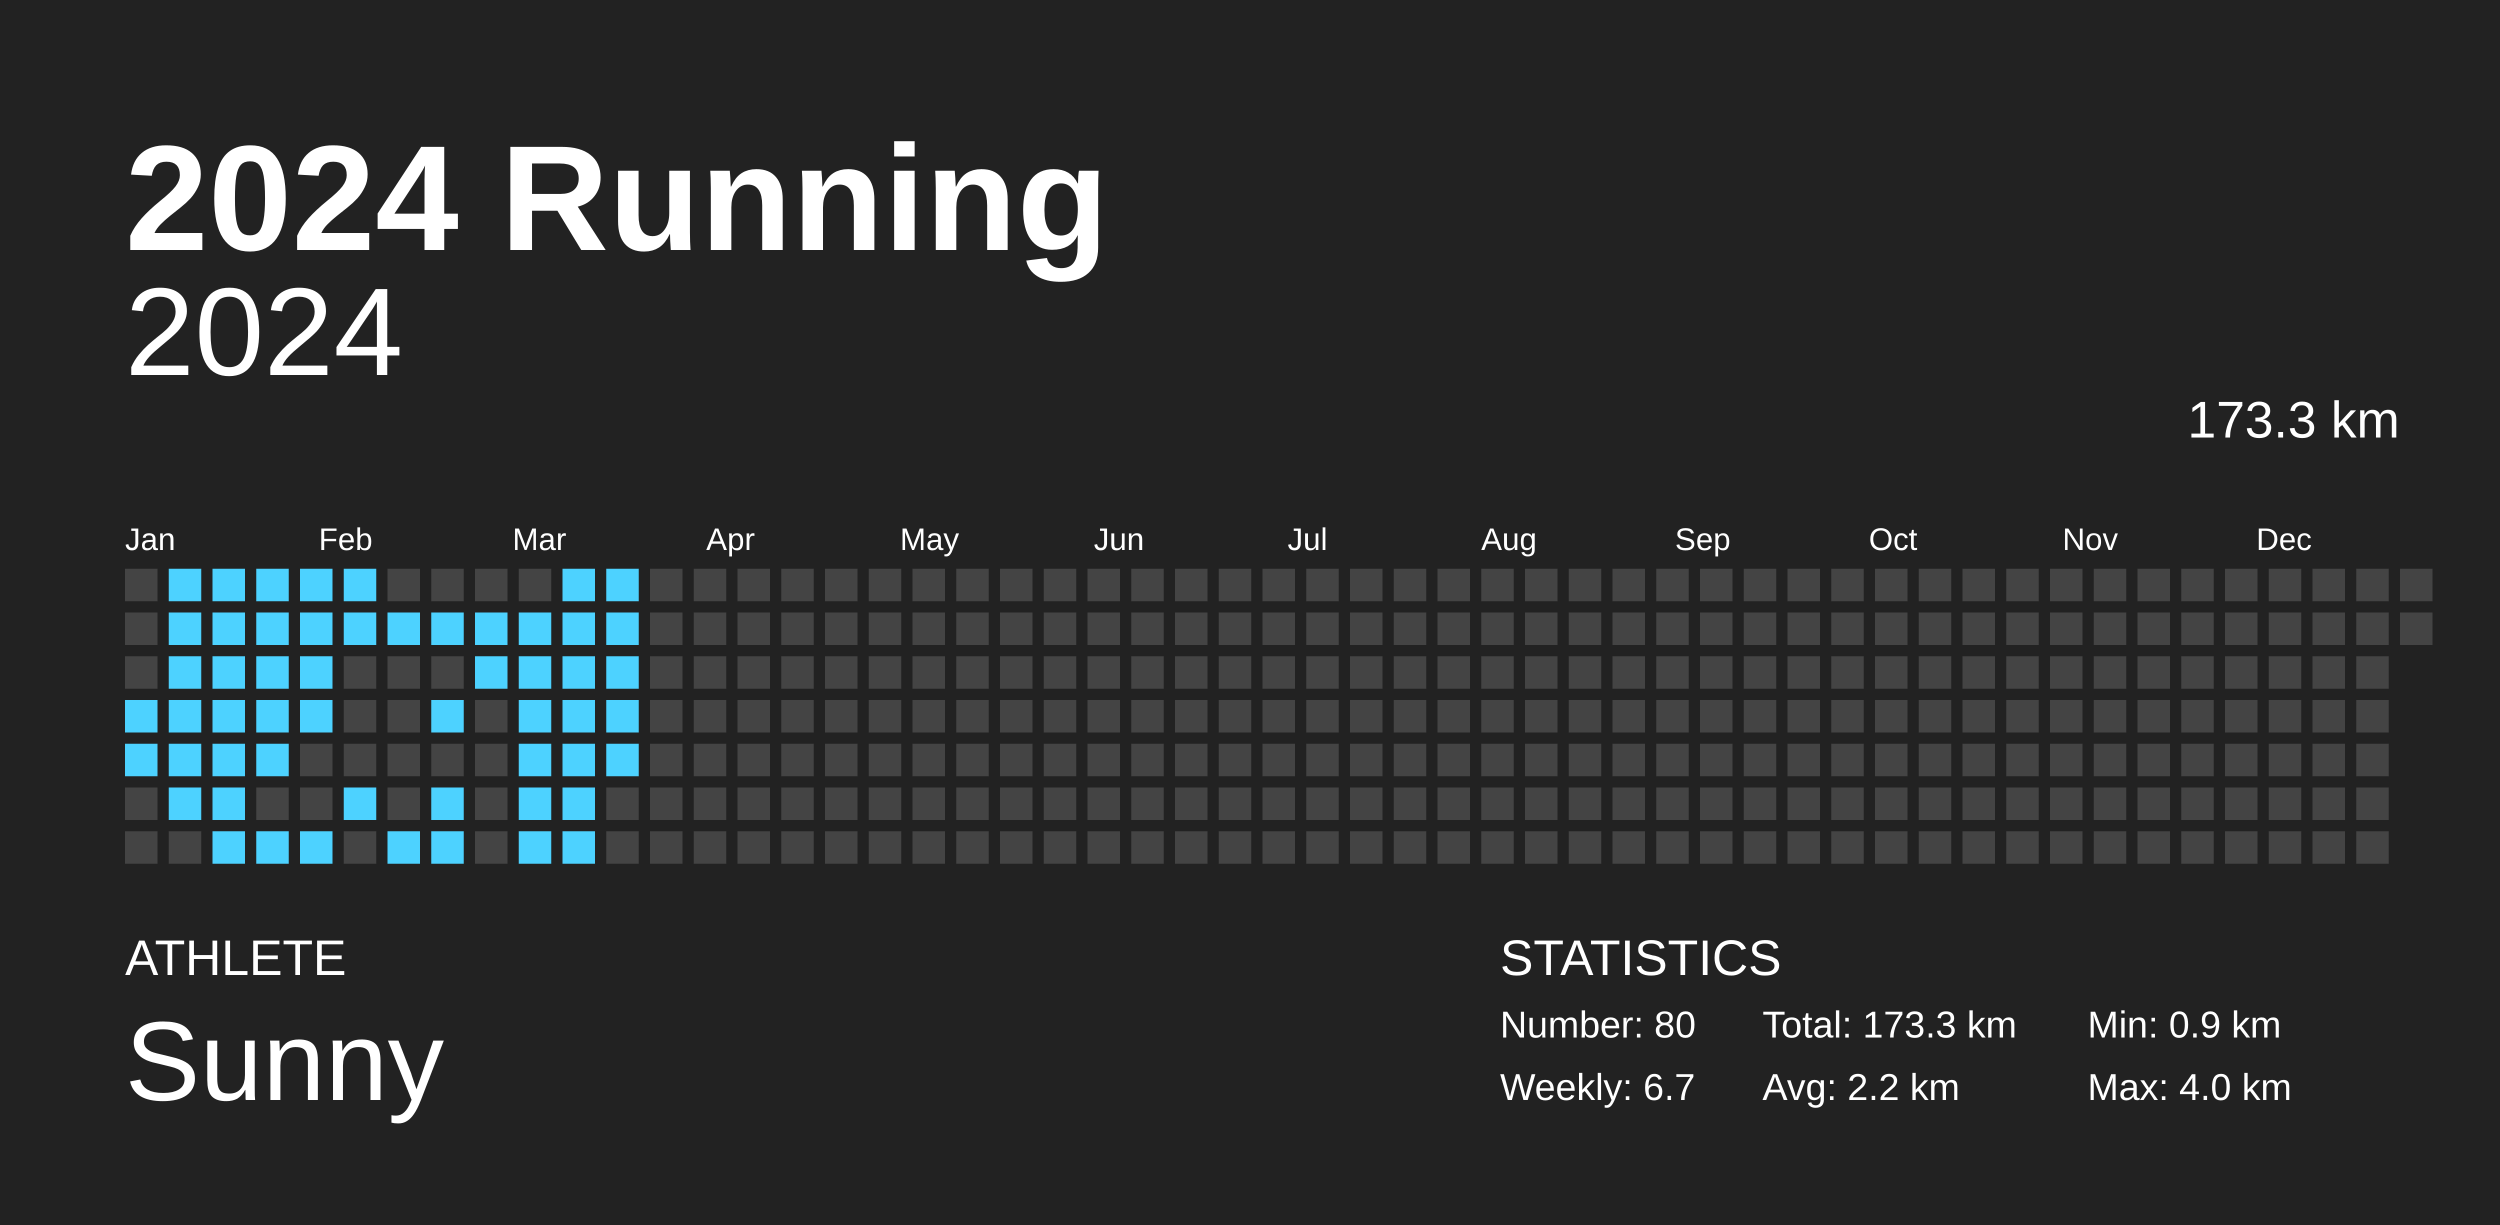
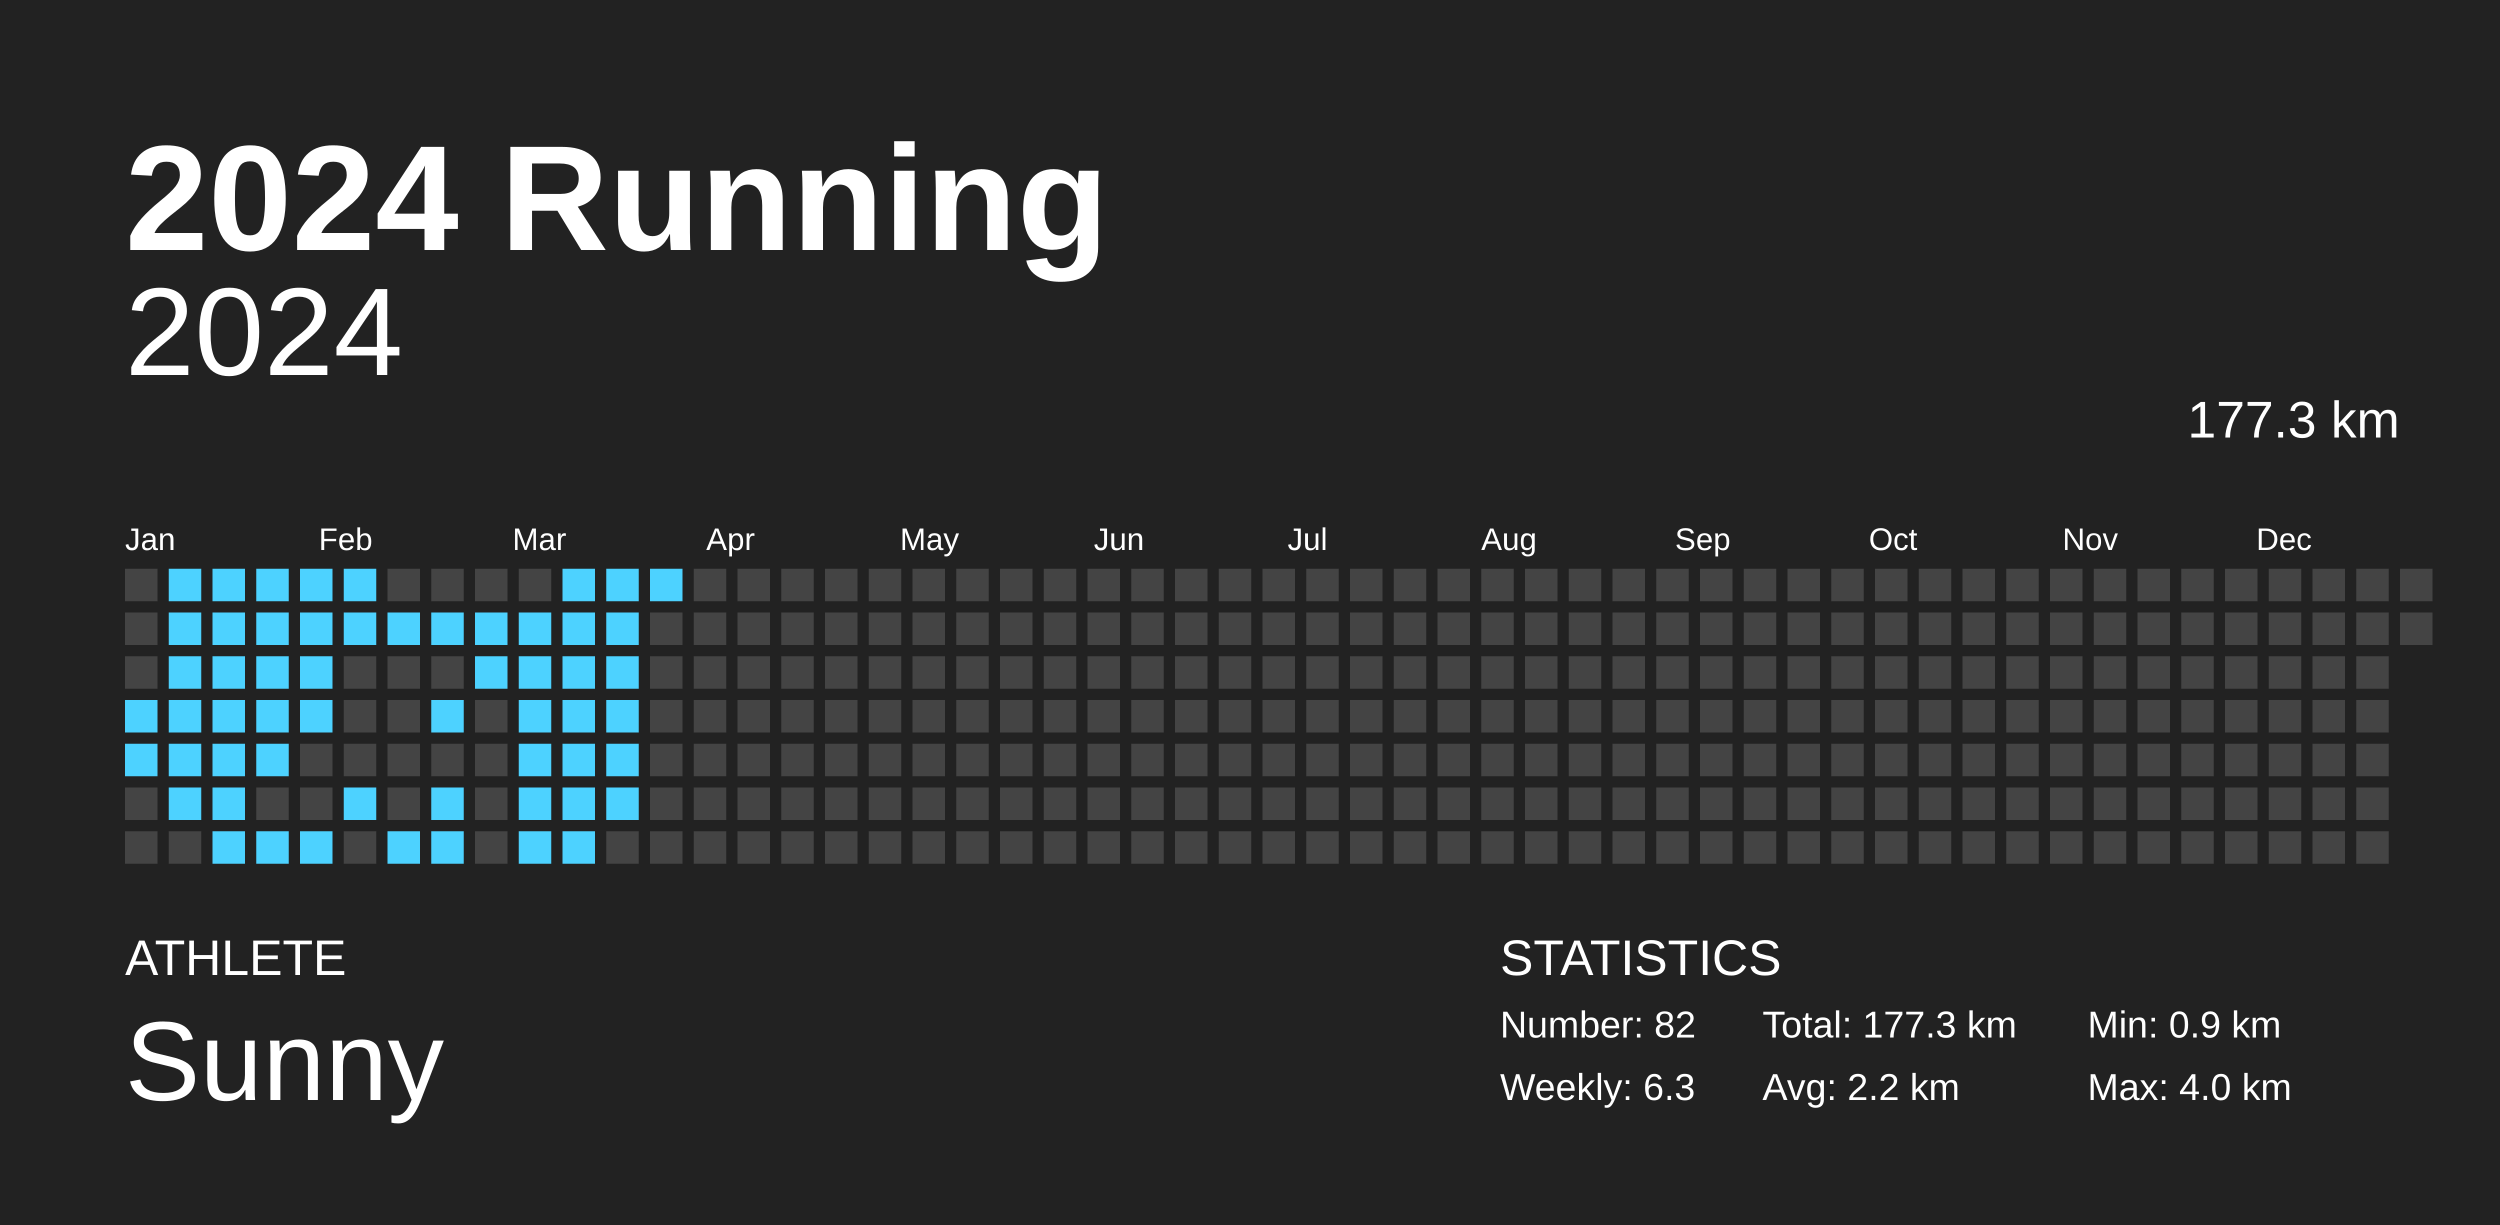
<svg xmlns="http://www.w3.org/2000/svg" baseProfile="full" height="98mm" version="1.1" viewBox="0,0,200,98" width="200mm">
  <defs />
  <rect fill="#222222" height="98" width="200" x="0" y="0" />
  <text fill="#FFFFFF" style="font-size:12px; font-family:Arial; font-weight:bold;" x="10" y="20">2024 Running</text>
  <text fill="#FFFFFF" style="font-size:4px; font-family:Arial" x="10" y="78">ATHLETE</text>
  <text fill="#FFFFFF" style="font-size:9px; font-family:Arial" x="10" y="88">Sunny</text>
  <text fill="#FFFFFF" style="font-size:4px; font-family:Arial" x="120" y="78">STATISTICS</text>
-   <text fill="#FFFFFF" style="font-size:3px; font-family:Arial" x="120" y="83">Number: 80</text>
-   <text fill="#FFFFFF" style="font-size:3px; font-family:Arial" x="120" y="88">Weekly: 6.7</text>
-   <text fill="#FFFFFF" style="font-size:3px; font-family:Arial" x="141" y="83">Total: 173.3 km</text>
+   <text fill="#FFFFFF" style="font-size:3px; font-family:Arial" x="120" y="83">Number: 82</text>
+   <text fill="#FFFFFF" style="font-size:3px; font-family:Arial" x="120" y="88">Weekly: 6.3</text>
+   <text fill="#FFFFFF" style="font-size:3px; font-family:Arial" x="141" y="83">Total: 177.3 km</text>
  <text fill="#FFFFFF" style="font-size:3px; font-family:Arial" x="141" y="88">Avg: 2.2 km</text>
  <text fill="#FFFFFF" style="font-size:3px; font-family:Arial" x="167" y="83">Min: 0.9 km</text>
  <text fill="#FFFFFF" style="font-size:3px; font-family:Arial" x="167" y="88">Max: 4.0 km</text>
  <text alignment-baseline="hanging" fill="#FFFFFF" style="font-size:10.0px; font-family:Arial;" x="10" y="30">2024</text>
-   <text alignment-baseline="hanging" fill="#FFFFFF" style="font-size:4.125px; font-family:Arial;" x="175" y="35">173.3 km</text>
+   <text alignment-baseline="hanging" fill="#FFFFFF" style="font-size:4.125px; font-family:Arial;" x="175" y="35">177.3 km</text>
  <text fill="#FFFFFF" style="font-size:2.5px; font-family:Arial" x="10.0" y="44">Jan</text>
  <text fill="#FFFFFF" style="font-size:2.5px; font-family:Arial" x="25.5" y="44">Feb</text>
  <text fill="#FFFFFF" style="font-size:2.5px; font-family:Arial" x="41.0" y="44">Mar</text>
  <text fill="#FFFFFF" style="font-size:2.5px; font-family:Arial" x="56.5" y="44">Apr</text>
  <text fill="#FFFFFF" style="font-size:2.5px; font-family:Arial" x="72.0" y="44">May</text>
  <text fill="#FFFFFF" style="font-size:2.5px; font-family:Arial" x="87.5" y="44">Jun</text>
  <text fill="#FFFFFF" style="font-size:2.5px; font-family:Arial" x="103.0" y="44">Jul</text>
  <text fill="#FFFFFF" style="font-size:2.5px; font-family:Arial" x="118.5" y="44">Aug</text>
  <text fill="#FFFFFF" style="font-size:2.5px; font-family:Arial" x="134.0" y="44">Sep</text>
  <text fill="#FFFFFF" style="font-size:2.5px; font-family:Arial" x="149.5" y="44">Oct</text>
  <text fill="#FFFFFF" style="font-size:2.5px; font-family:Arial" x="165.0" y="44">Nov</text>
  <text fill="#FFFFFF" style="font-size:2.5px; font-family:Arial" x="180.5" y="44">Dec</text>
  <rect fill="#444444" height="2.6" width="2.6" x="10.0" y="45.5" />
  <rect fill="#444444" height="2.6" width="2.6" x="10.0" y="49.0" />
  <rect fill="#444444" height="2.6" width="2.6" x="10.0" y="52.5" />
  <rect fill="#4dd2ff" height="2.6" width="2.6" x="10.0" y="56.0" />
  <rect fill="#4dd2ff" height="2.6" width="2.6" x="10.0" y="59.5" />
  <rect fill="#444444" height="2.6" width="2.6" x="10.0" y="63.0" />
  <rect fill="#444444" height="2.6" width="2.6" x="10.0" y="66.5" />
  <rect fill="#4dd2ff" height="2.6" width="2.6" x="13.5" y="45.5" />
  <rect fill="#4dd2ff" height="2.6" width="2.6" x="13.5" y="49.0" />
  <rect fill="#4dd2ff" height="2.6" width="2.6" x="13.5" y="52.5" />
  <rect fill="#4dd2ff" height="2.6" width="2.6" x="13.5" y="56.0" />
  <rect fill="#4dd2ff" height="2.6" width="2.6" x="13.5" y="59.5" />
  <rect fill="#4dd2ff" height="2.6" width="2.6" x="13.5" y="63.0" />
  <rect fill="#444444" height="2.6" width="2.6" x="13.5" y="66.5" />
  <rect fill="#4dd2ff" height="2.6" width="2.6" x="17.0" y="45.5" />
  <rect fill="#4dd2ff" height="2.6" width="2.6" x="17.0" y="49.0" />
  <rect fill="#4dd2ff" height="2.6" width="2.6" x="17.0" y="52.5" />
  <rect fill="#4dd2ff" height="2.6" width="2.6" x="17.0" y="56.0" />
  <rect fill="#4dd2ff" height="2.6" width="2.6" x="17.0" y="59.5" />
  <rect fill="#4dd2ff" height="2.6" width="2.6" x="17.0" y="63.0" />
  <rect fill="#4dd2ff" height="2.6" width="2.6" x="17.0" y="66.5" />
  <rect fill="#4dd2ff" height="2.6" width="2.6" x="20.5" y="45.5" />
  <rect fill="#4dd2ff" height="2.6" width="2.6" x="20.5" y="49.0" />
  <rect fill="#4dd2ff" height="2.6" width="2.6" x="20.5" y="52.5" />
  <rect fill="#4dd2ff" height="2.6" width="2.6" x="20.5" y="56.0" />
  <rect fill="#4dd2ff" height="2.6" width="2.6" x="20.5" y="59.5" />
  <rect fill="#444444" height="2.6" width="2.6" x="20.5" y="63.0" />
  <rect fill="#4dd2ff" height="2.6" width="2.6" x="20.5" y="66.5" />
  <rect fill="#4dd2ff" height="2.6" width="2.6" x="24.0" y="45.5" />
  <rect fill="#4dd2ff" height="2.6" width="2.6" x="24.0" y="49.0" />
  <rect fill="#4dd2ff" height="2.6" width="2.6" x="24.0" y="52.5" />
  <rect fill="#4dd2ff" height="2.6" width="2.6" x="24.0" y="56.0" />
  <rect fill="#444444" height="2.6" width="2.6" x="24.0" y="59.5" />
  <rect fill="#444444" height="2.6" width="2.6" x="24.0" y="63.0" />
  <rect fill="#4dd2ff" height="2.6" width="2.6" x="24.0" y="66.5" />
  <rect fill="#4dd2ff" height="2.6" width="2.6" x="27.5" y="45.5" />
  <rect fill="#4dd2ff" height="2.6" width="2.6" x="27.5" y="49.0" />
  <rect fill="#444444" height="2.6" width="2.6" x="27.5" y="52.5" />
  <rect fill="#444444" height="2.6" width="2.6" x="27.5" y="56.0" />
  <rect fill="#444444" height="2.6" width="2.6" x="27.5" y="59.5" />
  <rect fill="#4dd2ff" height="2.6" width="2.6" x="27.5" y="63.0" />
  <rect fill="#444444" height="2.6" width="2.6" x="27.5" y="66.5" />
  <rect fill="#444444" height="2.6" width="2.6" x="31.0" y="45.5" />
  <rect fill="#4dd2ff" height="2.6" width="2.6" x="31.0" y="49.0" />
  <rect fill="#444444" height="2.6" width="2.6" x="31.0" y="52.5" />
  <rect fill="#444444" height="2.6" width="2.6" x="31.0" y="56.0" />
  <rect fill="#444444" height="2.6" width="2.6" x="31.0" y="59.5" />
  <rect fill="#444444" height="2.6" width="2.6" x="31.0" y="63.0" />
  <rect fill="#4dd2ff" height="2.6" width="2.6" x="31.0" y="66.5" />
  <rect fill="#444444" height="2.6" width="2.6" x="34.5" y="45.5" />
  <rect fill="#4dd2ff" height="2.6" width="2.6" x="34.5" y="49.0" />
  <rect fill="#444444" height="2.6" width="2.6" x="34.5" y="52.5" />
  <rect fill="#4dd2ff" height="2.6" width="2.6" x="34.5" y="56.0" />
  <rect fill="#444444" height="2.6" width="2.6" x="34.5" y="59.5" />
  <rect fill="#4dd2ff" height="2.6" width="2.6" x="34.5" y="63.0" />
  <rect fill="#4dd2ff" height="2.6" width="2.6" x="34.5" y="66.5" />
  <rect fill="#444444" height="2.6" width="2.6" x="38.0" y="45.5" />
  <rect fill="#4dd2ff" height="2.6" width="2.6" x="38.0" y="49.0" />
  <rect fill="#4dd2ff" height="2.6" width="2.6" x="38.0" y="52.5" />
  <rect fill="#444444" height="2.6" width="2.6" x="38.0" y="56.0" />
  <rect fill="#444444" height="2.6" width="2.6" x="38.0" y="59.5" />
  <rect fill="#444444" height="2.6" width="2.6" x="38.0" y="63.0" />
  <rect fill="#444444" height="2.6" width="2.6" x="38.0" y="66.5" />
  <rect fill="#444444" height="2.6" width="2.6" x="41.5" y="45.5" />
  <rect fill="#4dd2ff" height="2.6" width="2.6" x="41.5" y="49.0" />
  <rect fill="#4dd2ff" height="2.6" width="2.6" x="41.5" y="52.5" />
  <rect fill="#4dd2ff" height="2.6" width="2.6" x="41.5" y="56.0" />
  <rect fill="#4dd2ff" height="2.6" width="2.6" x="41.5" y="59.5" />
  <rect fill="#4dd2ff" height="2.6" width="2.6" x="41.5" y="63.0" />
  <rect fill="#4dd2ff" height="2.6" width="2.6" x="41.5" y="66.5" />
  <rect fill="#4dd2ff" height="2.6" width="2.6" x="45.0" y="45.5" />
  <rect fill="#4dd2ff" height="2.6" width="2.6" x="45.0" y="49.0" />
  <rect fill="#4dd2ff" height="2.6" width="2.6" x="45.0" y="52.5" />
  <rect fill="#4dd2ff" height="2.6" width="2.6" x="45.0" y="56.0" />
  <rect fill="#4dd2ff" height="2.6" width="2.6" x="45.0" y="59.5" />
  <rect fill="#4dd2ff" height="2.6" width="2.6" x="45.0" y="63.0" />
  <rect fill="#4dd2ff" height="2.6" width="2.6" x="45.0" y="66.5" />
  <rect fill="#4dd2ff" height="2.6" width="2.6" x="48.5" y="45.5" />
  <rect fill="#4dd2ff" height="2.6" width="2.6" x="48.5" y="49.0" />
  <rect fill="#4dd2ff" height="2.6" width="2.6" x="48.5" y="52.5" />
  <rect fill="#4dd2ff" height="2.6" width="2.6" x="48.5" y="56.0" />
  <rect fill="#4dd2ff" height="2.6" width="2.6" x="48.5" y="59.5" />
-   <rect fill="#444444" height="2.6" width="2.6" x="48.5" y="63.0" />
+   <rect fill="#4dd2ff" height="2.6" width="2.6" x="48.5" y="63.0" />
  <rect fill="#444444" height="2.6" width="2.6" x="48.5" y="66.5" />
-   <rect fill="#444444" height="2.6" width="2.6" x="52.0" y="45.5" />
+   <rect fill="#4dd2ff" height="2.6" width="2.6" x="52.0" y="45.5" />
  <rect fill="#444444" height="2.6" width="2.6" x="52.0" y="49.0" />
  <rect fill="#444444" height="2.6" width="2.6" x="52.0" y="52.5" />
  <rect fill="#444444" height="2.6" width="2.6" x="52.0" y="56.0" />
  <rect fill="#444444" height="2.6" width="2.6" x="52.0" y="59.5" />
  <rect fill="#444444" height="2.6" width="2.6" x="52.0" y="63.0" />
  <rect fill="#444444" height="2.6" width="2.6" x="52.0" y="66.5" />
  <rect fill="#444444" height="2.6" width="2.6" x="55.5" y="45.5" />
  <rect fill="#444444" height="2.6" width="2.6" x="55.5" y="49.0" />
  <rect fill="#444444" height="2.6" width="2.6" x="55.5" y="52.5" />
  <rect fill="#444444" height="2.6" width="2.6" x="55.5" y="56.0" />
  <rect fill="#444444" height="2.6" width="2.6" x="55.5" y="59.5" />
  <rect fill="#444444" height="2.6" width="2.6" x="55.5" y="63.0" />
  <rect fill="#444444" height="2.6" width="2.6" x="55.5" y="66.5" />
  <rect fill="#444444" height="2.6" width="2.6" x="59.0" y="45.5" />
  <rect fill="#444444" height="2.6" width="2.6" x="59.0" y="49.0" />
  <rect fill="#444444" height="2.6" width="2.6" x="59.0" y="52.5" />
  <rect fill="#444444" height="2.6" width="2.6" x="59.0" y="56.0" />
  <rect fill="#444444" height="2.6" width="2.6" x="59.0" y="59.5" />
  <rect fill="#444444" height="2.6" width="2.6" x="59.0" y="63.0" />
  <rect fill="#444444" height="2.6" width="2.6" x="59.0" y="66.5" />
  <rect fill="#444444" height="2.6" width="2.6" x="62.5" y="45.5" />
  <rect fill="#444444" height="2.6" width="2.6" x="62.5" y="49.0" />
  <rect fill="#444444" height="2.6" width="2.6" x="62.5" y="52.5" />
  <rect fill="#444444" height="2.6" width="2.6" x="62.5" y="56.0" />
  <rect fill="#444444" height="2.6" width="2.6" x="62.5" y="59.5" />
  <rect fill="#444444" height="2.6" width="2.6" x="62.5" y="63.0" />
  <rect fill="#444444" height="2.6" width="2.6" x="62.5" y="66.5" />
  <rect fill="#444444" height="2.6" width="2.6" x="66.0" y="45.5" />
  <rect fill="#444444" height="2.6" width="2.6" x="66.0" y="49.0" />
  <rect fill="#444444" height="2.6" width="2.6" x="66.0" y="52.5" />
  <rect fill="#444444" height="2.6" width="2.6" x="66.0" y="56.0" />
  <rect fill="#444444" height="2.6" width="2.6" x="66.0" y="59.5" />
  <rect fill="#444444" height="2.6" width="2.6" x="66.0" y="63.0" />
  <rect fill="#444444" height="2.6" width="2.6" x="66.0" y="66.5" />
  <rect fill="#444444" height="2.6" width="2.6" x="69.5" y="45.5" />
  <rect fill="#444444" height="2.6" width="2.6" x="69.5" y="49.0" />
  <rect fill="#444444" height="2.6" width="2.6" x="69.5" y="52.5" />
  <rect fill="#444444" height="2.6" width="2.6" x="69.5" y="56.0" />
  <rect fill="#444444" height="2.6" width="2.6" x="69.5" y="59.5" />
  <rect fill="#444444" height="2.6" width="2.6" x="69.5" y="63.0" />
  <rect fill="#444444" height="2.6" width="2.6" x="69.5" y="66.5" />
  <rect fill="#444444" height="2.6" width="2.6" x="73.0" y="45.5" />
  <rect fill="#444444" height="2.6" width="2.6" x="73.0" y="49.0" />
  <rect fill="#444444" height="2.6" width="2.6" x="73.0" y="52.5" />
  <rect fill="#444444" height="2.6" width="2.6" x="73.0" y="56.0" />
  <rect fill="#444444" height="2.6" width="2.6" x="73.0" y="59.5" />
  <rect fill="#444444" height="2.6" width="2.6" x="73.0" y="63.0" />
  <rect fill="#444444" height="2.6" width="2.6" x="73.0" y="66.5" />
  <rect fill="#444444" height="2.6" width="2.6" x="76.5" y="45.5" />
  <rect fill="#444444" height="2.6" width="2.6" x="76.5" y="49.0" />
  <rect fill="#444444" height="2.6" width="2.6" x="76.5" y="52.5" />
  <rect fill="#444444" height="2.6" width="2.6" x="76.5" y="56.0" />
  <rect fill="#444444" height="2.6" width="2.6" x="76.5" y="59.5" />
  <rect fill="#444444" height="2.6" width="2.6" x="76.5" y="63.0" />
  <rect fill="#444444" height="2.6" width="2.6" x="76.5" y="66.5" />
  <rect fill="#444444" height="2.6" width="2.6" x="80.0" y="45.5" />
  <rect fill="#444444" height="2.6" width="2.6" x="80.0" y="49.0" />
  <rect fill="#444444" height="2.6" width="2.6" x="80.0" y="52.5" />
  <rect fill="#444444" height="2.6" width="2.6" x="80.0" y="56.0" />
  <rect fill="#444444" height="2.6" width="2.6" x="80.0" y="59.5" />
  <rect fill="#444444" height="2.6" width="2.6" x="80.0" y="63.0" />
  <rect fill="#444444" height="2.6" width="2.6" x="80.0" y="66.5" />
  <rect fill="#444444" height="2.6" width="2.6" x="83.5" y="45.5" />
  <rect fill="#444444" height="2.6" width="2.6" x="83.5" y="49.0" />
  <rect fill="#444444" height="2.6" width="2.6" x="83.5" y="52.5" />
  <rect fill="#444444" height="2.6" width="2.6" x="83.5" y="56.0" />
  <rect fill="#444444" height="2.6" width="2.6" x="83.5" y="59.5" />
  <rect fill="#444444" height="2.6" width="2.6" x="83.5" y="63.0" />
  <rect fill="#444444" height="2.6" width="2.6" x="83.5" y="66.5" />
  <rect fill="#444444" height="2.6" width="2.6" x="87.0" y="45.5" />
  <rect fill="#444444" height="2.6" width="2.6" x="87.0" y="49.0" />
  <rect fill="#444444" height="2.6" width="2.6" x="87.0" y="52.5" />
  <rect fill="#444444" height="2.6" width="2.6" x="87.0" y="56.0" />
  <rect fill="#444444" height="2.6" width="2.6" x="87.0" y="59.5" />
  <rect fill="#444444" height="2.6" width="2.6" x="87.0" y="63.0" />
  <rect fill="#444444" height="2.6" width="2.6" x="87.0" y="66.5" />
  <rect fill="#444444" height="2.6" width="2.6" x="90.5" y="45.5" />
  <rect fill="#444444" height="2.6" width="2.6" x="90.5" y="49.0" />
  <rect fill="#444444" height="2.6" width="2.6" x="90.5" y="52.5" />
  <rect fill="#444444" height="2.6" width="2.6" x="90.5" y="56.0" />
  <rect fill="#444444" height="2.6" width="2.6" x="90.5" y="59.5" />
  <rect fill="#444444" height="2.6" width="2.6" x="90.5" y="63.0" />
  <rect fill="#444444" height="2.6" width="2.6" x="90.5" y="66.5" />
  <rect fill="#444444" height="2.6" width="2.6" x="94.0" y="45.5" />
  <rect fill="#444444" height="2.6" width="2.6" x="94.0" y="49.0" />
  <rect fill="#444444" height="2.6" width="2.6" x="94.0" y="52.5" />
  <rect fill="#444444" height="2.6" width="2.6" x="94.0" y="56.0" />
  <rect fill="#444444" height="2.6" width="2.6" x="94.0" y="59.5" />
  <rect fill="#444444" height="2.6" width="2.6" x="94.0" y="63.0" />
  <rect fill="#444444" height="2.6" width="2.6" x="94.0" y="66.5" />
  <rect fill="#444444" height="2.6" width="2.6" x="97.5" y="45.5" />
  <rect fill="#444444" height="2.6" width="2.6" x="97.5" y="49.0" />
  <rect fill="#444444" height="2.6" width="2.6" x="97.5" y="52.5" />
  <rect fill="#444444" height="2.6" width="2.6" x="97.5" y="56.0" />
  <rect fill="#444444" height="2.6" width="2.6" x="97.5" y="59.5" />
  <rect fill="#444444" height="2.6" width="2.6" x="97.5" y="63.0" />
  <rect fill="#444444" height="2.6" width="2.6" x="97.5" y="66.5" />
  <rect fill="#444444" height="2.6" width="2.6" x="101.0" y="45.5" />
  <rect fill="#444444" height="2.6" width="2.6" x="101.0" y="49.0" />
  <rect fill="#444444" height="2.6" width="2.6" x="101.0" y="52.5" />
  <rect fill="#444444" height="2.6" width="2.6" x="101.0" y="56.0" />
  <rect fill="#444444" height="2.6" width="2.6" x="101.0" y="59.5" />
  <rect fill="#444444" height="2.6" width="2.6" x="101.0" y="63.0" />
  <rect fill="#444444" height="2.6" width="2.6" x="101.0" y="66.5" />
  <rect fill="#444444" height="2.6" width="2.6" x="104.5" y="45.5" />
  <rect fill="#444444" height="2.6" width="2.6" x="104.5" y="49.0" />
  <rect fill="#444444" height="2.6" width="2.6" x="104.5" y="52.5" />
  <rect fill="#444444" height="2.6" width="2.6" x="104.5" y="56.0" />
  <rect fill="#444444" height="2.6" width="2.6" x="104.5" y="59.5" />
  <rect fill="#444444" height="2.6" width="2.6" x="104.5" y="63.0" />
  <rect fill="#444444" height="2.6" width="2.6" x="104.5" y="66.5" />
  <rect fill="#444444" height="2.6" width="2.6" x="108.0" y="45.5" />
  <rect fill="#444444" height="2.6" width="2.6" x="108.0" y="49.0" />
  <rect fill="#444444" height="2.6" width="2.6" x="108.0" y="52.5" />
  <rect fill="#444444" height="2.6" width="2.6" x="108.0" y="56.0" />
  <rect fill="#444444" height="2.6" width="2.6" x="108.0" y="59.5" />
  <rect fill="#444444" height="2.6" width="2.6" x="108.0" y="63.0" />
  <rect fill="#444444" height="2.6" width="2.6" x="108.0" y="66.5" />
  <rect fill="#444444" height="2.6" width="2.6" x="111.5" y="45.5" />
  <rect fill="#444444" height="2.6" width="2.6" x="111.5" y="49.0" />
  <rect fill="#444444" height="2.6" width="2.6" x="111.5" y="52.5" />
  <rect fill="#444444" height="2.6" width="2.6" x="111.5" y="56.0" />
  <rect fill="#444444" height="2.6" width="2.6" x="111.5" y="59.5" />
  <rect fill="#444444" height="2.6" width="2.6" x="111.5" y="63.0" />
  <rect fill="#444444" height="2.6" width="2.6" x="111.5" y="66.5" />
  <rect fill="#444444" height="2.6" width="2.6" x="115.0" y="45.5" />
  <rect fill="#444444" height="2.6" width="2.6" x="115.0" y="49.0" />
  <rect fill="#444444" height="2.6" width="2.6" x="115.0" y="52.5" />
  <rect fill="#444444" height="2.6" width="2.6" x="115.0" y="56.0" />
  <rect fill="#444444" height="2.6" width="2.6" x="115.0" y="59.5" />
  <rect fill="#444444" height="2.6" width="2.6" x="115.0" y="63.0" />
  <rect fill="#444444" height="2.6" width="2.6" x="115.0" y="66.5" />
  <rect fill="#444444" height="2.6" width="2.6" x="118.5" y="45.5" />
  <rect fill="#444444" height="2.6" width="2.6" x="118.5" y="49.0" />
  <rect fill="#444444" height="2.6" width="2.6" x="118.5" y="52.5" />
  <rect fill="#444444" height="2.6" width="2.6" x="118.5" y="56.0" />
  <rect fill="#444444" height="2.6" width="2.6" x="118.5" y="59.5" />
  <rect fill="#444444" height="2.6" width="2.6" x="118.5" y="63.0" />
  <rect fill="#444444" height="2.6" width="2.6" x="118.5" y="66.5" />
  <rect fill="#444444" height="2.6" width="2.6" x="122.0" y="45.5" />
  <rect fill="#444444" height="2.6" width="2.6" x="122.0" y="49.0" />
  <rect fill="#444444" height="2.6" width="2.6" x="122.0" y="52.5" />
  <rect fill="#444444" height="2.6" width="2.6" x="122.0" y="56.0" />
  <rect fill="#444444" height="2.6" width="2.6" x="122.0" y="59.5" />
  <rect fill="#444444" height="2.6" width="2.6" x="122.0" y="63.0" />
  <rect fill="#444444" height="2.6" width="2.6" x="122.0" y="66.5" />
  <rect fill="#444444" height="2.6" width="2.6" x="125.5" y="45.5" />
  <rect fill="#444444" height="2.6" width="2.6" x="125.5" y="49.0" />
  <rect fill="#444444" height="2.6" width="2.6" x="125.5" y="52.5" />
  <rect fill="#444444" height="2.6" width="2.6" x="125.5" y="56.0" />
  <rect fill="#444444" height="2.6" width="2.6" x="125.5" y="59.5" />
  <rect fill="#444444" height="2.6" width="2.6" x="125.5" y="63.0" />
  <rect fill="#444444" height="2.6" width="2.6" x="125.5" y="66.5" />
  <rect fill="#444444" height="2.6" width="2.6" x="129.0" y="45.5" />
  <rect fill="#444444" height="2.6" width="2.6" x="129.0" y="49.0" />
  <rect fill="#444444" height="2.6" width="2.6" x="129.0" y="52.5" />
  <rect fill="#444444" height="2.6" width="2.6" x="129.0" y="56.0" />
  <rect fill="#444444" height="2.6" width="2.6" x="129.0" y="59.5" />
  <rect fill="#444444" height="2.6" width="2.6" x="129.0" y="63.0" />
  <rect fill="#444444" height="2.6" width="2.6" x="129.0" y="66.5" />
  <rect fill="#444444" height="2.6" width="2.6" x="132.5" y="45.5" />
  <rect fill="#444444" height="2.6" width="2.6" x="132.5" y="49.0" />
  <rect fill="#444444" height="2.6" width="2.6" x="132.5" y="52.5" />
  <rect fill="#444444" height="2.6" width="2.6" x="132.5" y="56.0" />
  <rect fill="#444444" height="2.6" width="2.6" x="132.5" y="59.5" />
  <rect fill="#444444" height="2.6" width="2.6" x="132.5" y="63.0" />
  <rect fill="#444444" height="2.6" width="2.6" x="132.5" y="66.5" />
  <rect fill="#444444" height="2.6" width="2.6" x="136.0" y="45.5" />
  <rect fill="#444444" height="2.6" width="2.6" x="136.0" y="49.0" />
  <rect fill="#444444" height="2.6" width="2.6" x="136.0" y="52.5" />
  <rect fill="#444444" height="2.6" width="2.6" x="136.0" y="56.0" />
  <rect fill="#444444" height="2.6" width="2.6" x="136.0" y="59.5" />
  <rect fill="#444444" height="2.6" width="2.6" x="136.0" y="63.0" />
  <rect fill="#444444" height="2.6" width="2.6" x="136.0" y="66.5" />
  <rect fill="#444444" height="2.6" width="2.6" x="139.5" y="45.5" />
  <rect fill="#444444" height="2.6" width="2.6" x="139.5" y="49.0" />
  <rect fill="#444444" height="2.6" width="2.6" x="139.5" y="52.5" />
  <rect fill="#444444" height="2.6" width="2.6" x="139.5" y="56.0" />
  <rect fill="#444444" height="2.6" width="2.6" x="139.5" y="59.5" />
  <rect fill="#444444" height="2.6" width="2.6" x="139.5" y="63.0" />
  <rect fill="#444444" height="2.6" width="2.6" x="139.5" y="66.5" />
  <rect fill="#444444" height="2.6" width="2.6" x="143.0" y="45.5" />
  <rect fill="#444444" height="2.6" width="2.6" x="143.0" y="49.0" />
  <rect fill="#444444" height="2.6" width="2.6" x="143.0" y="52.5" />
  <rect fill="#444444" height="2.6" width="2.6" x="143.0" y="56.0" />
  <rect fill="#444444" height="2.6" width="2.6" x="143.0" y="59.5" />
  <rect fill="#444444" height="2.6" width="2.6" x="143.0" y="63.0" />
  <rect fill="#444444" height="2.6" width="2.6" x="143.0" y="66.5" />
  <rect fill="#444444" height="2.6" width="2.6" x="146.5" y="45.5" />
  <rect fill="#444444" height="2.6" width="2.6" x="146.5" y="49.0" />
  <rect fill="#444444" height="2.6" width="2.6" x="146.5" y="52.5" />
  <rect fill="#444444" height="2.6" width="2.6" x="146.5" y="56.0" />
  <rect fill="#444444" height="2.6" width="2.6" x="146.5" y="59.5" />
  <rect fill="#444444" height="2.6" width="2.6" x="146.5" y="63.0" />
  <rect fill="#444444" height="2.6" width="2.6" x="146.5" y="66.5" />
  <rect fill="#444444" height="2.6" width="2.6" x="150.0" y="45.5" />
  <rect fill="#444444" height="2.6" width="2.6" x="150.0" y="49.0" />
  <rect fill="#444444" height="2.6" width="2.6" x="150.0" y="52.5" />
  <rect fill="#444444" height="2.6" width="2.6" x="150.0" y="56.0" />
  <rect fill="#444444" height="2.6" width="2.6" x="150.0" y="59.5" />
  <rect fill="#444444" height="2.6" width="2.6" x="150.0" y="63.0" />
  <rect fill="#444444" height="2.6" width="2.6" x="150.0" y="66.5" />
  <rect fill="#444444" height="2.6" width="2.6" x="153.5" y="45.5" />
  <rect fill="#444444" height="2.6" width="2.6" x="153.5" y="49.0" />
  <rect fill="#444444" height="2.6" width="2.6" x="153.5" y="52.5" />
  <rect fill="#444444" height="2.6" width="2.6" x="153.5" y="56.0" />
  <rect fill="#444444" height="2.6" width="2.6" x="153.5" y="59.5" />
  <rect fill="#444444" height="2.6" width="2.6" x="153.5" y="63.0" />
  <rect fill="#444444" height="2.6" width="2.6" x="153.5" y="66.5" />
  <rect fill="#444444" height="2.6" width="2.6" x="157.0" y="45.5" />
  <rect fill="#444444" height="2.6" width="2.6" x="157.0" y="49.0" />
  <rect fill="#444444" height="2.6" width="2.6" x="157.0" y="52.5" />
  <rect fill="#444444" height="2.6" width="2.6" x="157.0" y="56.0" />
  <rect fill="#444444" height="2.6" width="2.6" x="157.0" y="59.5" />
  <rect fill="#444444" height="2.6" width="2.6" x="157.0" y="63.0" />
  <rect fill="#444444" height="2.6" width="2.6" x="157.0" y="66.5" />
  <rect fill="#444444" height="2.6" width="2.6" x="160.5" y="45.5" />
  <rect fill="#444444" height="2.6" width="2.6" x="160.5" y="49.0" />
  <rect fill="#444444" height="2.6" width="2.6" x="160.5" y="52.5" />
  <rect fill="#444444" height="2.6" width="2.6" x="160.5" y="56.0" />
  <rect fill="#444444" height="2.6" width="2.6" x="160.5" y="59.5" />
  <rect fill="#444444" height="2.6" width="2.6" x="160.5" y="63.0" />
  <rect fill="#444444" height="2.6" width="2.6" x="160.5" y="66.5" />
  <rect fill="#444444" height="2.6" width="2.6" x="164.0" y="45.5" />
  <rect fill="#444444" height="2.6" width="2.6" x="164.0" y="49.0" />
  <rect fill="#444444" height="2.6" width="2.6" x="164.0" y="52.5" />
  <rect fill="#444444" height="2.6" width="2.6" x="164.0" y="56.0" />
  <rect fill="#444444" height="2.6" width="2.6" x="164.0" y="59.5" />
  <rect fill="#444444" height="2.6" width="2.6" x="164.0" y="63.0" />
  <rect fill="#444444" height="2.6" width="2.6" x="164.0" y="66.5" />
  <rect fill="#444444" height="2.6" width="2.6" x="167.5" y="45.5" />
  <rect fill="#444444" height="2.6" width="2.6" x="167.5" y="49.0" />
  <rect fill="#444444" height="2.6" width="2.6" x="167.5" y="52.5" />
  <rect fill="#444444" height="2.6" width="2.6" x="167.5" y="56.0" />
  <rect fill="#444444" height="2.6" width="2.6" x="167.5" y="59.5" />
  <rect fill="#444444" height="2.6" width="2.6" x="167.5" y="63.0" />
  <rect fill="#444444" height="2.6" width="2.6" x="167.5" y="66.5" />
  <rect fill="#444444" height="2.6" width="2.6" x="171.0" y="45.5" />
  <rect fill="#444444" height="2.6" width="2.6" x="171.0" y="49.0" />
  <rect fill="#444444" height="2.6" width="2.6" x="171.0" y="52.5" />
  <rect fill="#444444" height="2.6" width="2.6" x="171.0" y="56.0" />
  <rect fill="#444444" height="2.6" width="2.6" x="171.0" y="59.5" />
  <rect fill="#444444" height="2.6" width="2.6" x="171.0" y="63.0" />
  <rect fill="#444444" height="2.6" width="2.6" x="171.0" y="66.5" />
  <rect fill="#444444" height="2.6" width="2.6" x="174.5" y="45.5" />
  <rect fill="#444444" height="2.6" width="2.6" x="174.5" y="49.0" />
  <rect fill="#444444" height="2.6" width="2.6" x="174.5" y="52.5" />
  <rect fill="#444444" height="2.6" width="2.6" x="174.5" y="56.0" />
  <rect fill="#444444" height="2.6" width="2.6" x="174.5" y="59.5" />
  <rect fill="#444444" height="2.6" width="2.6" x="174.5" y="63.0" />
  <rect fill="#444444" height="2.6" width="2.6" x="174.5" y="66.5" />
  <rect fill="#444444" height="2.6" width="2.6" x="178.0" y="45.5" />
  <rect fill="#444444" height="2.6" width="2.6" x="178.0" y="49.0" />
  <rect fill="#444444" height="2.6" width="2.6" x="178.0" y="52.5" />
  <rect fill="#444444" height="2.6" width="2.6" x="178.0" y="56.0" />
  <rect fill="#444444" height="2.6" width="2.6" x="178.0" y="59.5" />
  <rect fill="#444444" height="2.6" width="2.6" x="178.0" y="63.0" />
  <rect fill="#444444" height="2.6" width="2.6" x="178.0" y="66.5" />
  <rect fill="#444444" height="2.6" width="2.6" x="181.5" y="45.5" />
  <rect fill="#444444" height="2.6" width="2.6" x="181.5" y="49.0" />
  <rect fill="#444444" height="2.6" width="2.6" x="181.5" y="52.5" />
  <rect fill="#444444" height="2.6" width="2.6" x="181.5" y="56.0" />
  <rect fill="#444444" height="2.6" width="2.6" x="181.5" y="59.5" />
  <rect fill="#444444" height="2.6" width="2.6" x="181.5" y="63.0" />
  <rect fill="#444444" height="2.6" width="2.6" x="181.5" y="66.5" />
  <rect fill="#444444" height="2.6" width="2.6" x="185.0" y="45.5" />
  <rect fill="#444444" height="2.6" width="2.6" x="185.0" y="49.0" />
  <rect fill="#444444" height="2.6" width="2.6" x="185.0" y="52.5" />
  <rect fill="#444444" height="2.6" width="2.6" x="185.0" y="56.0" />
  <rect fill="#444444" height="2.6" width="2.6" x="185.0" y="59.5" />
  <rect fill="#444444" height="2.6" width="2.6" x="185.0" y="63.0" />
  <rect fill="#444444" height="2.6" width="2.6" x="185.0" y="66.5" />
  <rect fill="#444444" height="2.6" width="2.6" x="188.5" y="45.5" />
  <rect fill="#444444" height="2.6" width="2.6" x="188.5" y="49.0" />
  <rect fill="#444444" height="2.6" width="2.6" x="188.5" y="52.5" />
  <rect fill="#444444" height="2.6" width="2.6" x="188.5" y="56.0" />
  <rect fill="#444444" height="2.6" width="2.6" x="188.5" y="59.5" />
  <rect fill="#444444" height="2.6" width="2.6" x="188.5" y="63.0" />
  <rect fill="#444444" height="2.6" width="2.6" x="188.5" y="66.5" />
  <rect fill="#444444" height="2.6" width="2.6" x="192.0" y="45.5" />
  <rect fill="#444444" height="2.6" width="2.6" x="192.0" y="49.0" />
</svg>
